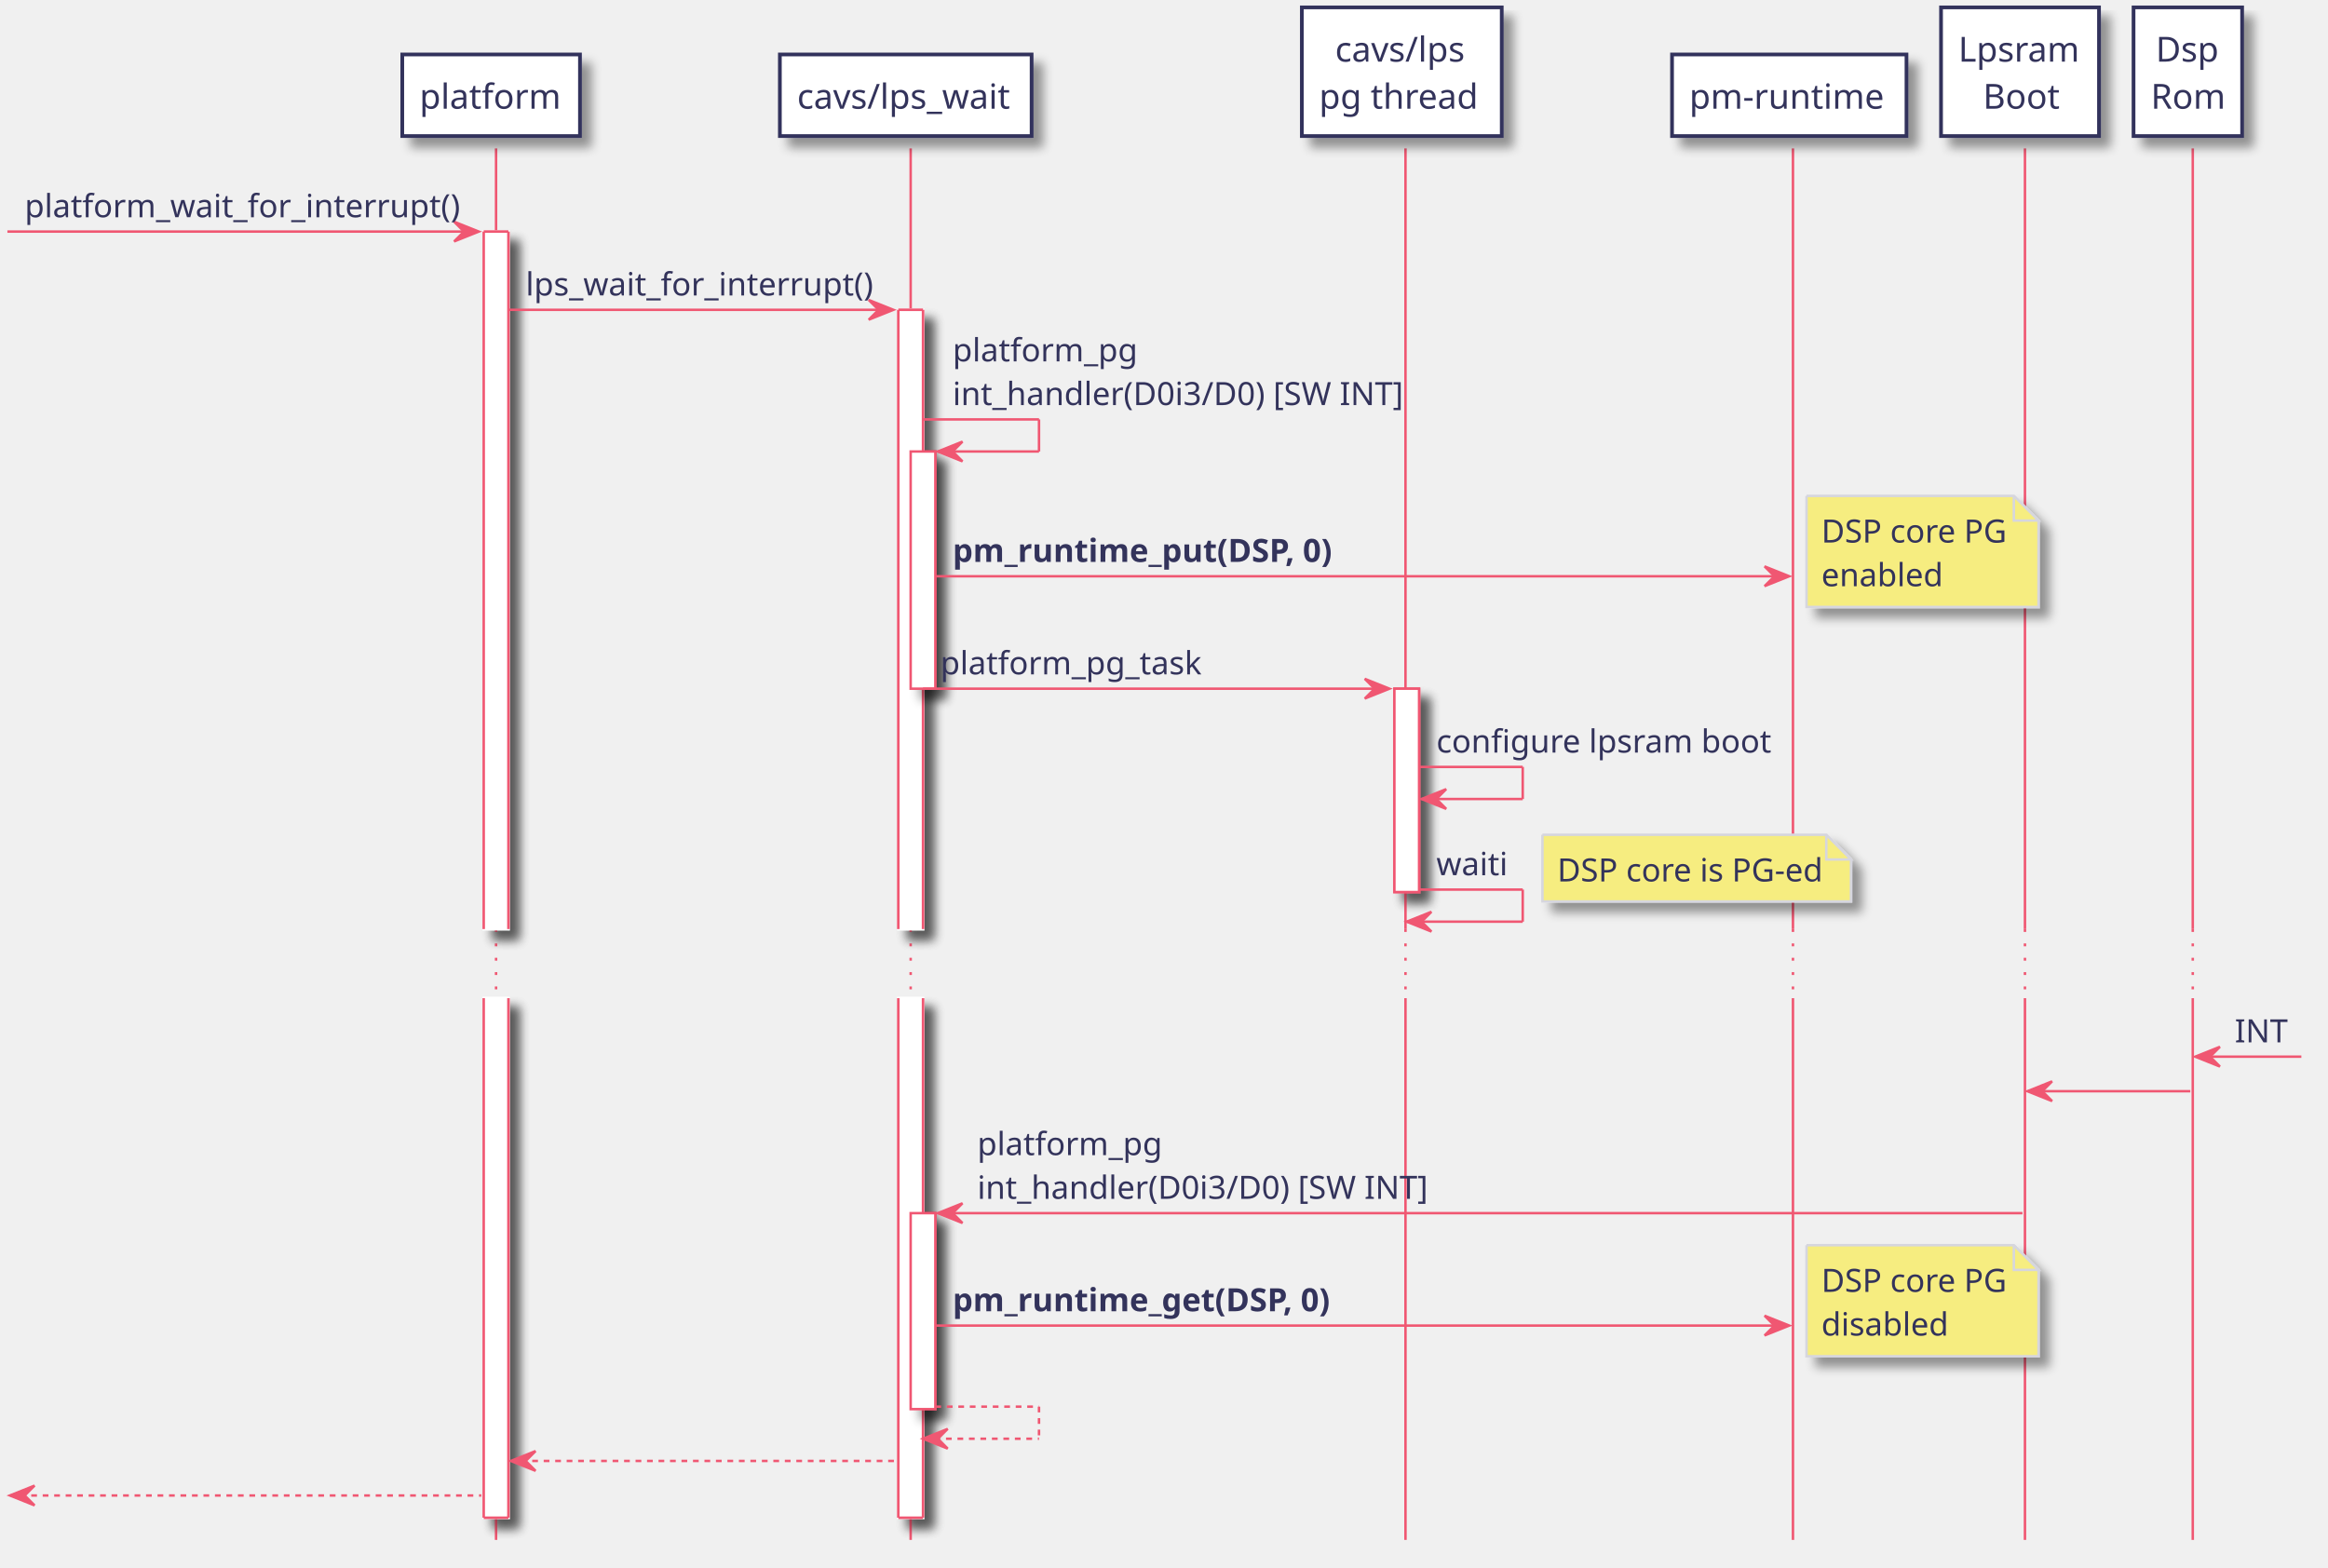
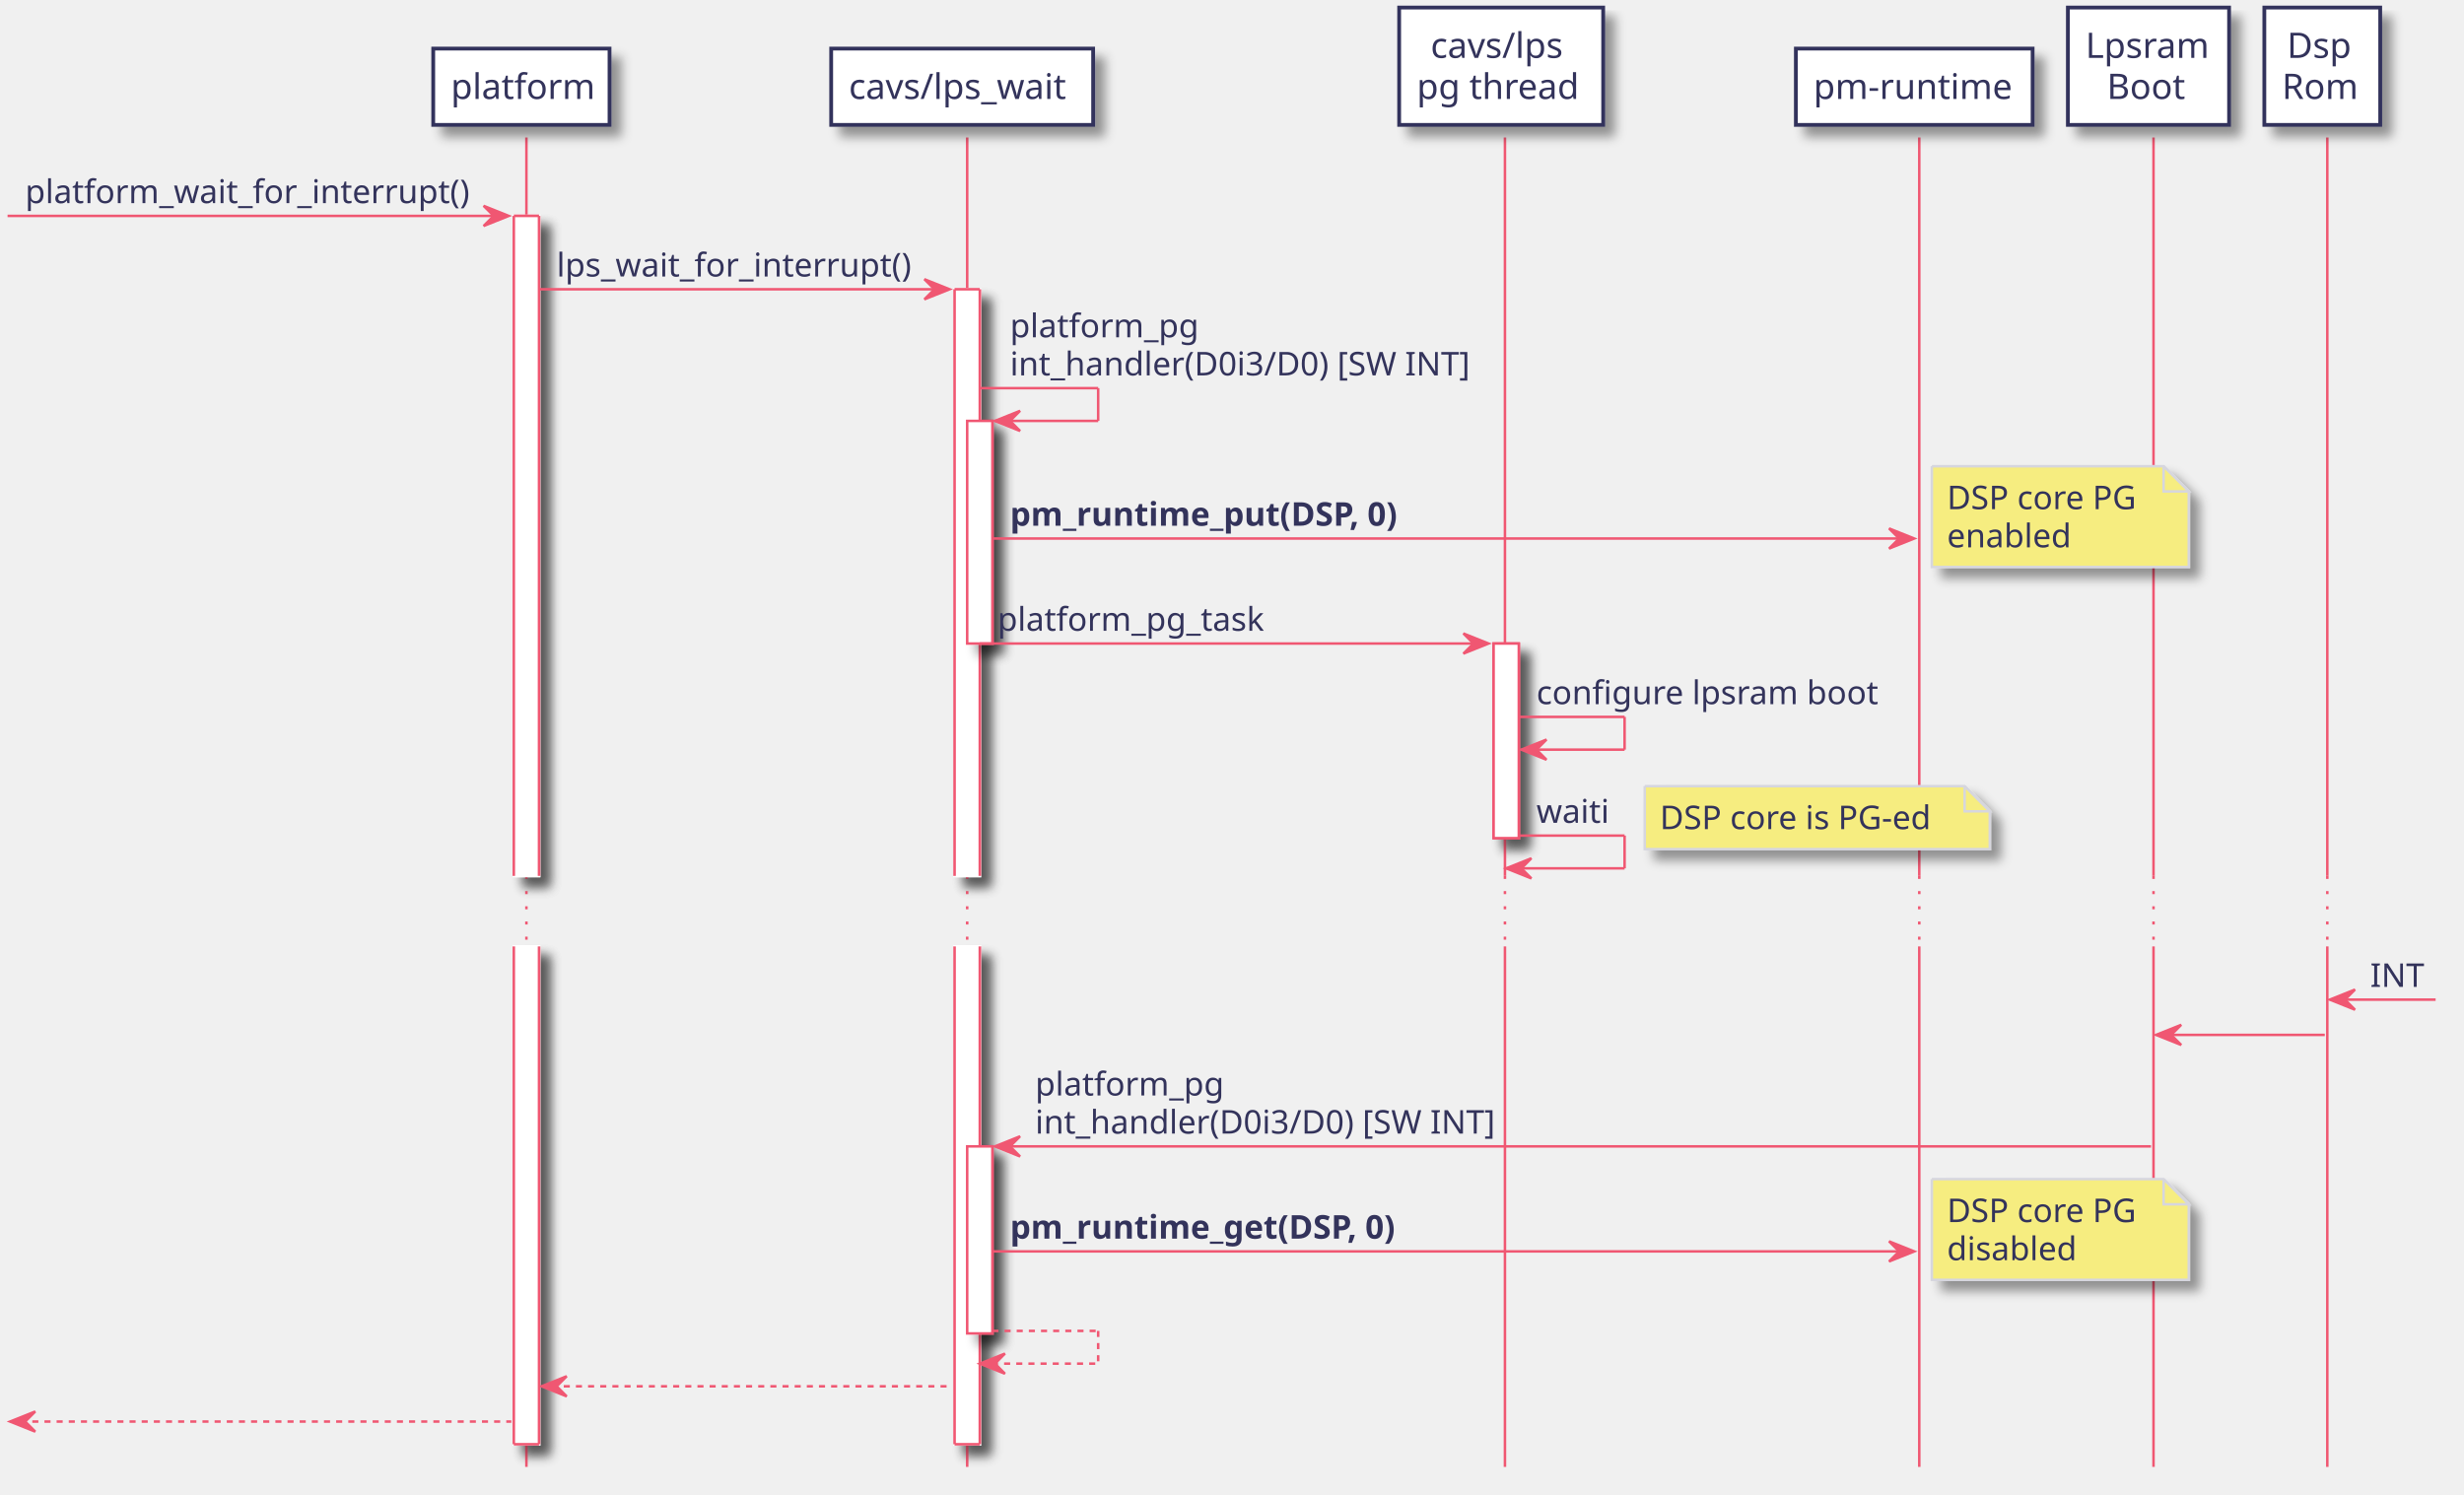
- <svg xmlns="http://www.w3.org/2000/svg" contentScriptType="application/ecmascript" contentStyleType="text/css" height="546.803px" preserveAspectRatio="none" style="width:811px;height:546px;" version="1.1" viewBox="0 0 811 546" width="811.607px" zoomAndPan="magnify">
+ <svg xmlns="http://www.w3.org/2000/svg" contentScriptType="application/ecmascript" contentStyleType="text/css" height="492.435px" preserveAspectRatio="none" style="width:811px;height:492px;" version="1.1" viewBox="0 0 811 492" width="811.606px" zoomAndPan="magnify">
  <defs>
    <filter height="300%" id="f1d704rt0fuz5l" width="300%" x="-1" y="-1">
-       <feGaussianBlur result="blurOut" stdDeviation="1.72" />
+       <feGaussianBlur result="blurOut" stdDeviation="1.658" />
      <feColorMatrix in="blurOut" result="blurOut2" type="matrix" values="0 0 0 0 0 0 0 0 0 0 0 0 0 0 0 0 0 0 .4 0" />
-       <feOffset dx="3.439" dy="3.439" in="blurOut2" result="blurOut3" />
+       <feOffset dx="3.316" dy="3.316" in="blurOut2" result="blurOut3" />
      <feBlend in="SourceGraphic" in2="blurOut3" mode="normal" />
    </filter>
  </defs>
  <g>
-     <rect fill="#FFFFFF" filter="url(#f1d704rt0fuz5l)" height="243.007" style="stroke: #FFFFFF; stroke-width: 0.86;" width="8.598" x="168.512" y="80.681" />
-     <line style="stroke: #F05772; stroke-width: 0.86;" x1="168.512" x2="168.512" y1="80.681" y2="323.688" />
-     <line style="stroke: #F05772; stroke-width: 0.86;" x1="177.109" x2="177.109" y1="80.681" y2="323.688" />
-     <line style="stroke: #F05772; stroke-width: 0.86;" x1="168.512" x2="177.109" y1="80.681" y2="80.681" />
-     <rect fill="#FFFFFF" filter="url(#f1d704rt0fuz5l)" height="181.004" style="stroke: #FFFFFF; stroke-width: 0.86;" width="8.598" x="168.512" y="347.761" />
-     <line style="stroke: #F05772; stroke-width: 0.86;" x1="168.512" x2="168.512" y1="347.761" y2="528.765" />
-     <line style="stroke: #F05772; stroke-width: 0.86;" x1="177.109" x2="177.109" y1="347.761" y2="528.765" />
-     <line style="stroke: #F05772; stroke-width: 0.86;" x1="168.512" x2="177.109" y1="528.765" y2="528.765" />
-     <rect fill="#FFFFFF" filter="url(#f1d704rt0fuz5l)" height="215.748" style="stroke: #FFFFFF; stroke-width: 0.86;" width="8.598" x="312.95" y="107.94" />
-     <line style="stroke: #F05772; stroke-width: 0.86;" x1="312.95" x2="312.95" y1="107.94" y2="323.688" />
-     <line style="stroke: #F05772; stroke-width: 0.86;" x1="321.548" x2="321.548" y1="107.94" y2="323.688" />
-     <line style="stroke: #F05772; stroke-width: 0.86;" x1="312.95" x2="321.548" y1="107.94" y2="107.94" />
-     <rect fill="#FFFFFF" filter="url(#f1d704rt0fuz5l)" height="181.004" style="stroke: #FFFFFF; stroke-width: 0.86;" width="8.598" x="312.95" y="347.761" />
-     <line style="stroke: #F05772; stroke-width: 0.86;" x1="312.95" x2="312.95" y1="347.761" y2="528.765" />
-     <line style="stroke: #F05772; stroke-width: 0.86;" x1="321.548" x2="321.548" y1="347.761" y2="528.765" />
-     <line style="stroke: #F05772; stroke-width: 0.86;" x1="312.95" x2="321.548" y1="528.765" y2="528.765" />
-     <rect fill="#FFFFFF" filter="url(#f1d704rt0fuz5l)" height="82.638" style="stroke: #F05772; stroke-width: 0.86;" width="8.598" x="317.249" y="157.3" />
-     <rect fill="#FFFFFF" filter="url(#f1d704rt0fuz5l)" height="68.275" style="stroke: #F05772; stroke-width: 0.86;" width="8.598" x="317.249" y="422.661" />
-     <rect fill="#FFFFFF" filter="url(#f1d704rt0fuz5l)" height="70.854" style="stroke: #F05772; stroke-width: 0.86;" width="8.598" x="485.76" y="239.938" />
-     <line style="stroke: #F05772; stroke-width: 0.86;" x1="172.81" x2="172.81" y1="51.702" y2="323.688" />
-     <line style="stroke: #F05772; stroke-width: 0.86; stroke-dasharray: 1.0,4.0;" x1="172.81" x2="172.81" y1="323.688" y2="347.761" />
-     <line style="stroke: #F05772; stroke-width: 0.86;" x1="172.81" x2="172.81" y1="347.761" y2="536.503" />
-     <line style="stroke: #F05772; stroke-width: 0.86;" x1="317.249" x2="317.249" y1="51.702" y2="323.688" />
-     <line style="stroke: #F05772; stroke-width: 0.86; stroke-dasharray: 1.0,4.0;" x1="317.249" x2="317.249" y1="323.688" y2="347.761" />
-     <line style="stroke: #F05772; stroke-width: 0.86;" x1="317.249" x2="317.249" y1="347.761" y2="536.503" />
-     <line style="stroke: #F05772; stroke-width: 0.86;" x1="489.629" x2="489.629" y1="51.702" y2="323.688" />
-     <line style="stroke: #F05772; stroke-width: 0.86; stroke-dasharray: 1.0,4.0;" x1="489.629" x2="489.629" y1="323.688" y2="347.761" />
-     <line style="stroke: #F05772; stroke-width: 0.86;" x1="489.629" x2="489.629" y1="347.761" y2="536.503" />
-     <line style="stroke: #F05772; stroke-width: 0.86;" x1="624.61" x2="624.61" y1="51.702" y2="323.688" />
-     <line style="stroke: #F05772; stroke-width: 0.86; stroke-dasharray: 1.0,4.0;" x1="624.61" x2="624.61" y1="323.688" y2="347.761" />
-     <line style="stroke: #F05772; stroke-width: 0.86;" x1="624.61" x2="624.61" y1="347.761" y2="536.503" />
-     <line style="stroke: #F05772; stroke-width: 0.86;" x1="705.427" x2="705.427" y1="51.702" y2="323.688" />
-     <line style="stroke: #F05772; stroke-width: 0.86; stroke-dasharray: 1.0,4.0;" x1="705.427" x2="705.427" y1="323.688" y2="347.761" />
-     <line style="stroke: #F05772; stroke-width: 0.86;" x1="705.427" x2="705.427" y1="347.761" y2="536.503" />
-     <line style="stroke: #F05772; stroke-width: 0.86;" x1="763.89" x2="763.89" y1="51.702" y2="323.688" />
-     <line style="stroke: #F05772; stroke-width: 0.86; stroke-dasharray: 1.0,4.0;" x1="763.89" x2="763.89" y1="323.688" y2="347.761" />
-     <line style="stroke: #F05772; stroke-width: 0.86;" x1="763.89" x2="763.89" y1="347.761" y2="536.503" />
-     <rect fill="#FFFFFF" filter="url(#f1d704rt0fuz5l)" height="28.43" style="stroke: #33335B; stroke-width: 1.29;" width="61.902" x="140.14" y="18.973" />
-     <text fill="#33335B" font-family="sans-serif" font-size="12.037" lengthAdjust="spacingAndGlyphs" textLength="49.866" x="146.158" y="37.858">platform</text>
-     <rect fill="#FFFFFF" filter="url(#f1d704rt0fuz5l)" height="28.43" style="stroke: #33335B; stroke-width: 1.29;" width="87.695" x="271.682" y="18.973" />
-     <text fill="#33335B" font-family="sans-serif" font-size="12.037" lengthAdjust="spacingAndGlyphs" textLength="75.658" x="277.7" y="37.858">cavs/lps_wait</text>
-     <rect fill="#FFFFFF" filter="url(#f1d704rt0fuz5l)" height="44.824" style="stroke: #33335B; stroke-width: 1.29;" width="69.64" x="453.52" y="2.579" />
-     <text fill="#33335B" font-family="sans-serif" font-size="12.037" lengthAdjust="spacingAndGlyphs" textLength="46.427" x="465.126" y="21.465">cavs/lps</text>
-     <text fill="#33335B" font-family="sans-serif" font-size="12.037" lengthAdjust="spacingAndGlyphs" textLength="57.603" x="459.538" y="37.858">pg thread</text>
-     <rect fill="#FFFFFF" filter="url(#f1d704rt0fuz5l)" height="28.43" style="stroke: #33335B; stroke-width: 1.29;" width="81.677" x="582.482" y="18.973" />
-     <text fill="#33335B" font-family="sans-serif" font-size="12.037" lengthAdjust="spacingAndGlyphs" textLength="69.64" x="588.501" y="37.858">pm-runtime</text>
-     <rect fill="#FFFFFF" filter="url(#f1d704rt0fuz5l)" height="44.824" style="stroke: #33335B; stroke-width: 1.29;" width="55.024" x="676.196" y="2.579" />
-     <text fill="#33335B" font-family="sans-serif" font-size="12.037" lengthAdjust="spacingAndGlyphs" textLength="42.988" x="682.214" y="21.465">Lpsram</text>
-     <text fill="#33335B" font-family="sans-serif" font-size="12.037" lengthAdjust="spacingAndGlyphs" textLength="25.793" x="690.811" y="37.858">Boot</text>
-     <rect fill="#FFFFFF" filter="url(#f1d704rt0fuz5l)" height="44.824" style="stroke: #33335B; stroke-width: 1.29;" width="37.829" x="743.256" y="2.579" />
-     <text fill="#33335B" font-family="sans-serif" font-size="12.037" lengthAdjust="spacingAndGlyphs" textLength="22.354" x="750.994" y="21.465">Dsp</text>
-     <text fill="#33335B" font-family="sans-serif" font-size="12.037" lengthAdjust="spacingAndGlyphs" textLength="25.793" x="749.275" y="37.858">Rom</text>
-     <rect fill="#FFFFFF" filter="url(#f1d704rt0fuz5l)" height="243.007" style="stroke: #FFFFFF; stroke-width: 0.86;" width="8.598" x="168.512" y="80.681" />
-     <line style="stroke: #F05772; stroke-width: 0.86;" x1="168.512" x2="168.512" y1="80.681" y2="323.688" />
-     <line style="stroke: #F05772; stroke-width: 0.86;" x1="177.109" x2="177.109" y1="80.681" y2="323.688" />
-     <line style="stroke: #F05772; stroke-width: 0.86;" x1="168.512" x2="177.109" y1="80.681" y2="80.681" />
-     <rect fill="#FFFFFF" filter="url(#f1d704rt0fuz5l)" height="181.004" style="stroke: #FFFFFF; stroke-width: 0.86;" width="8.598" x="168.512" y="347.761" />
-     <line style="stroke: #F05772; stroke-width: 0.86;" x1="168.512" x2="168.512" y1="347.761" y2="528.765" />
-     <line style="stroke: #F05772; stroke-width: 0.86;" x1="177.109" x2="177.109" y1="347.761" y2="528.765" />
-     <line style="stroke: #F05772; stroke-width: 0.86;" x1="168.512" x2="177.109" y1="528.765" y2="528.765" />
-     <rect fill="#FFFFFF" filter="url(#f1d704rt0fuz5l)" height="215.748" style="stroke: #FFFFFF; stroke-width: 0.86;" width="8.598" x="312.95" y="107.94" />
-     <line style="stroke: #F05772; stroke-width: 0.86;" x1="312.95" x2="312.95" y1="107.94" y2="323.688" />
-     <line style="stroke: #F05772; stroke-width: 0.86;" x1="321.548" x2="321.548" y1="107.94" y2="323.688" />
-     <line style="stroke: #F05772; stroke-width: 0.86;" x1="312.95" x2="321.548" y1="107.94" y2="107.94" />
-     <rect fill="#FFFFFF" filter="url(#f1d704rt0fuz5l)" height="181.004" style="stroke: #FFFFFF; stroke-width: 0.86;" width="8.598" x="312.95" y="347.761" />
-     <line style="stroke: #F05772; stroke-width: 0.86;" x1="312.95" x2="312.95" y1="347.761" y2="528.765" />
-     <line style="stroke: #F05772; stroke-width: 0.86;" x1="321.548" x2="321.548" y1="347.761" y2="528.765" />
-     <line style="stroke: #F05772; stroke-width: 0.86;" x1="312.95" x2="321.548" y1="528.765" y2="528.765" />
-     <rect fill="#FFFFFF" filter="url(#f1d704rt0fuz5l)" height="82.638" style="stroke: #F05772; stroke-width: 0.86;" width="8.598" x="317.249" y="157.3" />
-     <rect fill="#FFFFFF" filter="url(#f1d704rt0fuz5l)" height="68.275" style="stroke: #F05772; stroke-width: 0.86;" width="8.598" x="317.249" y="422.661" />
-     <rect fill="#FFFFFF" filter="url(#f1d704rt0fuz5l)" height="70.854" style="stroke: #F05772; stroke-width: 0.86;" width="8.598" x="485.76" y="239.938" />
-     <polygon fill="#F05772" points="158.195,77.242,166.792,80.681,158.195,84.12,161.633,80.681" style="stroke: #F05772; stroke-width: 0.86;" />
-     <line style="stroke: #F05772; stroke-width: 0.86;" x1="2.579" x2="163.353" y1="80.681" y2="80.681" />
-     <text fill="#33335B" font-family="sans-serif" font-size="11.177" lengthAdjust="spacingAndGlyphs" textLength="149.597" x="8.598" y="75.686">platform_wait_for_interrupt()</text>
-     <polygon fill="#F05772" points="302.633,104.501,311.231,107.94,302.633,111.379,306.072,107.94" style="stroke: #F05772; stroke-width: 0.86;" />
-     <line style="stroke: #F05772; stroke-width: 0.86;" x1="177.109" x2="307.791" y1="107.94" y2="107.94" />
-     <text fill="#33335B" font-family="sans-serif" font-size="11.177" lengthAdjust="spacingAndGlyphs" textLength="119.506" x="183.127" y="102.946">lps_wait_for_interrupt()</text>
-     <line style="stroke: #F05772; stroke-width: 0.86;" x1="321.548" x2="361.956" y1="146.124" y2="146.124" />
-     <line style="stroke: #F05772; stroke-width: 0.86;" x1="361.956" x2="361.956" y1="146.124" y2="157.3" />
-     <line style="stroke: #F05772; stroke-width: 0.86;" x1="326.706" x2="361.956" y1="157.3" y2="157.3" />
-     <polygon fill="#F05772" points="335.304,153.861,326.706,157.3,335.304,160.739,331.865,157.3" style="stroke: #F05772; stroke-width: 0.86;" />
-     <text fill="#33335B" font-family="sans-serif" font-size="11.177" lengthAdjust="spacingAndGlyphs" textLength="63.622" x="331.865" y="125.906">platform_pg</text>
-     <text fill="#33335B" font-family="sans-serif" font-size="11.177" lengthAdjust="spacingAndGlyphs" textLength="152.176" x="331.865" y="141.129">int_handler(D0i3/D0) [SW INT]</text>
-     <polygon fill="#F05772" points="614.723,197.329,623.321,200.769,614.723,204.208,618.162,200.769" style="stroke: #F05772; stroke-width: 0.86;" />
-     <line style="stroke: #F05772; stroke-width: 0.86;" x1="325.846" x2="619.882" y1="200.769" y2="200.769" />
-     <text fill="#33335B" font-family="sans-serif" font-size="11.177" font-weight="bold" lengthAdjust="spacingAndGlyphs" textLength="134.121" x="331.865" y="195.774">pm_runtime_put(DSP, 0)</text>
-     <path d="M629.339,172.776 L629.339,211.465 L710.156,211.465 L710.156,181.373 L701.558,172.776 L629.339,172.776 " fill="#F6ED80" filter="url(#f1d704rt0fuz5l)" style="stroke: #D6D6DE; stroke-width: 0.86;" />
-     <path d="M701.558,172.776 L701.558,181.373 L710.156,181.373 L701.558,172.776 " fill="#F6ED80" style="stroke: #D6D6DE; stroke-width: 0.86;" />
-     <text fill="#33335B" font-family="sans-serif" font-size="11.177" lengthAdjust="spacingAndGlyphs" textLength="62.762" x="634.498" y="189.023">DSP core PG</text>
-     <text fill="#33335B" font-family="sans-serif" font-size="11.177" lengthAdjust="spacingAndGlyphs" textLength="41.268" x="634.498" y="204.245">enabled</text>
-     <polygon fill="#F05772" points="475.443,236.499,484.041,239.938,475.443,243.377,478.882,239.938" style="stroke: #F05772; stroke-width: 0.86;" />
-     <line style="stroke: #F05772; stroke-width: 0.86;" x1="321.548" x2="480.602" y1="239.938" y2="239.938" />
-     <text fill="#33335B" font-family="sans-serif" font-size="11.177" lengthAdjust="spacingAndGlyphs" textLength="90.274" x="327.566" y="234.944">platform_pg_task</text>
-     <line style="stroke: #F05772; stroke-width: 0.86;" x1="494.358" x2="530.467" y1="267.197" y2="267.197" />
-     <line style="stroke: #F05772; stroke-width: 0.86;" x1="530.467" x2="530.467" y1="267.197" y2="278.374" />
-     <line style="stroke: #F05772; stroke-width: 0.86;" x1="495.218" x2="530.467" y1="278.374" y2="278.374" />
-     <polygon fill="#F05772" points="503.815,274.935,495.218,278.374,503.815,281.813,500.376,278.374" style="stroke: #F05772; stroke-width: 0.86;" />
-     <text fill="#33335B" font-family="sans-serif" font-size="11.177" lengthAdjust="spacingAndGlyphs" textLength="114.347" x="500.376" y="262.203">configure lpsram boot</text>
-     <line style="stroke: #F05772; stroke-width: 0.86;" x1="494.358" x2="530.467" y1="309.932" y2="309.932" />
-     <line style="stroke: #F05772; stroke-width: 0.86;" x1="530.467" x2="530.467" y1="309.932" y2="321.109" />
-     <line style="stroke: #F05772; stroke-width: 0.86;" x1="490.059" x2="530.467" y1="321.109" y2="321.109" />
-     <polygon fill="#F05772" points="498.657,317.67,490.059,321.109,498.657,324.548,495.218,321.109" style="stroke: #F05772; stroke-width: 0.86;" />
-     <text fill="#33335B" font-family="sans-serif" font-size="11.177" lengthAdjust="spacingAndGlyphs" textLength="24.073" x="500.376" y="304.938">waiti</text>
-     <path d="M537.346,290.841 L537.346,314.054 L644.815,314.054 L644.815,299.438 L636.217,290.841 L537.346,290.841 " fill="#F6ED80" filter="url(#f1d704rt0fuz5l)" style="stroke: #D6D6DE; stroke-width: 0.86;" />
-     <path d="M636.217,290.841 L636.217,299.438 L644.815,299.438 L636.217,290.841 " fill="#F6ED80" style="stroke: #D6D6DE; stroke-width: 0.86;" />
-     <text fill="#33335B" font-family="sans-serif" font-size="11.177" lengthAdjust="spacingAndGlyphs" textLength="89.414" x="542.504" y="307.087">DSP core is PG-ed</text>
-     <polygon fill="#F05772" points="773.348,364.704,764.75,368.143,773.348,371.582,769.909,368.143" style="stroke: #F05772; stroke-width: 0.86;" />
-     <line style="stroke: #F05772; stroke-width: 0.86;" x1="768.189" x2="801.72" y1="368.143" y2="368.143" />
-     <text fill="#33335B" font-family="sans-serif" font-size="11.177" lengthAdjust="spacingAndGlyphs" textLength="18.055" x="778.506" y="363.148">INT</text>
-     <polygon fill="#F05772" points="714.885,376.74,706.287,380.179,714.885,383.618,711.446,380.179" style="stroke: #F05772; stroke-width: 0.86;" />
-     <line style="stroke: #F05772; stroke-width: 0.86;" x1="709.726" x2="763.031" y1="380.179" y2="380.179" />
-     <polygon fill="#F05772" points="335.304,419.222,326.706,422.661,335.304,426.1,331.865,422.661" style="stroke: #F05772; stroke-width: 0.86;" />
-     <line style="stroke: #F05772; stroke-width: 0.86;" x1="330.145" x2="704.567" y1="422.661" y2="422.661" />
-     <text fill="#33335B" font-family="sans-serif" font-size="11.177" lengthAdjust="spacingAndGlyphs" textLength="63.622" x="340.462" y="402.444">platform_pg</text>
-     <text fill="#33335B" font-family="sans-serif" font-size="11.177" lengthAdjust="spacingAndGlyphs" textLength="152.176" x="340.462" y="417.667">int_handler(D0i3/D0) [SW INT]</text>
-     <polygon fill="#F05772" points="614.723,458.392,623.321,461.831,614.723,465.27,618.162,461.831" style="stroke: #F05772; stroke-width: 0.86;" />
-     <line style="stroke: #F05772; stroke-width: 0.86;" x1="325.846" x2="619.882" y1="461.831" y2="461.831" />
-     <text fill="#33335B" font-family="sans-serif" font-size="11.177" font-weight="bold" lengthAdjust="spacingAndGlyphs" textLength="133.262" x="331.865" y="456.837">pm_runtime_get(DSP, 0)</text>
-     <path d="M629.339,433.838 L629.339,472.527 L710.156,472.527 L710.156,442.436 L701.558,433.838 L629.339,433.838 " fill="#F6ED80" filter="url(#f1d704rt0fuz5l)" style="stroke: #D6D6DE; stroke-width: 0.86;" />
-     <path d="M701.558,433.838 L701.558,442.436 L710.156,442.436 L701.558,433.838 " fill="#F6ED80" style="stroke: #D6D6DE; stroke-width: 0.86;" />
-     <text fill="#33335B" font-family="sans-serif" font-size="11.177" lengthAdjust="spacingAndGlyphs" textLength="62.762" x="634.498" y="450.085">DSP core PG</text>
-     <text fill="#33335B" font-family="sans-serif" font-size="11.177" lengthAdjust="spacingAndGlyphs" textLength="42.988" x="634.498" y="465.308">disabled</text>
-     <line style="stroke: #F05772; stroke-width: 0.86; stroke-dasharray: 2.0,2.0;" x1="325.846" x2="361.956" y1="490.076" y2="490.076" />
-     <line style="stroke: #F05772; stroke-width: 0.86; stroke-dasharray: 2.0,2.0;" x1="361.956" x2="361.956" y1="490.076" y2="501.253" />
-     <line style="stroke: #F05772; stroke-width: 0.86; stroke-dasharray: 2.0,2.0;" x1="321.548" x2="361.956" y1="501.253" y2="501.253" />
-     <polygon fill="#F05772" points="330.145,497.814,321.548,501.253,330.145,504.692,326.706,501.253" style="stroke: #F05772; stroke-width: 0.86;" />
-     <polygon fill="#F05772" points="186.566,505.552,177.969,508.991,186.566,512.43,183.127,508.991" style="stroke: #F05772; stroke-width: 0.86;" />
-     <line style="stroke: #F05772; stroke-width: 0.86; stroke-dasharray: 2.0,2.0;" x1="181.408" x2="312.09" y1="508.991" y2="508.991" />
-     <polygon fill="#F05772" points="12.037,517.588,3.439,521.028,12.037,524.466,8.598,521.028" style="stroke: #F05772; stroke-width: 0.86;" />
-     <line style="stroke: #F05772; stroke-width: 0.86; stroke-dasharray: 2.0,2.0;" x1="6.878" x2="167.652" y1="521.028" y2="521.028" />
+     <rect fill="#FFFFFF" filter="url(#f1d704rt0fuz5l)" height="217.254" style="stroke: #FFFFFF; stroke-width: 0.829;" width="8.29" x="169.119" y="71.069" />
+     <line style="stroke: #F05772; stroke-width: 0.829;" x1="169.119" x2="169.119" y1="71.069" y2="288.322" />
+     <line style="stroke: #F05772; stroke-width: 0.829;" x1="177.409" x2="177.409" y1="71.069" y2="288.322" />
+     <line style="stroke: #F05772; stroke-width: 0.829;" x1="169.119" x2="177.409" y1="71.069" y2="71.069" />
+     <rect fill="#FFFFFF" filter="url(#f1d704rt0fuz5l)" height="163.867" style="stroke: #FFFFFF; stroke-width: 0.829;" width="8.29" x="169.119" y="311.535" />
+     <line style="stroke: #F05772; stroke-width: 0.829;" x1="169.119" x2="169.119" y1="311.535" y2="475.402" />
+     <line style="stroke: #F05772; stroke-width: 0.829;" x1="177.409" x2="177.409" y1="311.535" y2="475.402" />
+     <line style="stroke: #F05772; stroke-width: 0.829;" x1="169.119" x2="177.409" y1="475.402" y2="475.402" />
+     <rect fill="#FFFFFF" filter="url(#f1d704rt0fuz5l)" height="193.102" style="stroke: #FFFFFF; stroke-width: 0.829;" width="8.29" x="314.197" y="95.22" />
+     <line style="stroke: #F05772; stroke-width: 0.829;" x1="314.197" x2="314.197" y1="95.22" y2="288.322" />
+     <line style="stroke: #F05772; stroke-width: 0.829;" x1="322.487" x2="322.487" y1="95.22" y2="288.322" />
+     <line style="stroke: #F05772; stroke-width: 0.829;" x1="314.197" x2="322.487" y1="95.22" y2="95.22" />
+     <rect fill="#FFFFFF" filter="url(#f1d704rt0fuz5l)" height="163.867" style="stroke: #FFFFFF; stroke-width: 0.829;" width="8.29" x="314.197" y="311.535" />
+     <line style="stroke: #F05772; stroke-width: 0.829;" x1="314.197" x2="314.197" y1="311.535" y2="475.402" />
+     <line style="stroke: #F05772; stroke-width: 0.829;" x1="322.487" x2="322.487" y1="311.535" y2="475.402" />
+     <line style="stroke: #F05772; stroke-width: 0.829;" x1="314.197" x2="322.487" y1="475.402" y2="475.402" />
+     <rect fill="#FFFFFF" filter="url(#f1d704rt0fuz5l)" height="73.284" style="stroke: #F05772; stroke-width: 0.829;" width="8.29" x="318.342" y="138.549" />
+     <rect fill="#FFFFFF" filter="url(#f1d704rt0fuz5l)" height="61.567" style="stroke: #F05772; stroke-width: 0.829;" width="8.29" x="318.342" y="377.358" />
+     <rect fill="#FFFFFF" filter="url(#f1d704rt0fuz5l)" height="64.054" style="stroke: #F05772; stroke-width: 0.829;" width="8.29" x="491.606" y="211.833" />
+     <line style="stroke: #F05772; stroke-width: 0.829;" x1="173.264" x2="173.264" y1="45.259" y2="288.322" />
+     <line style="stroke: #F05772; stroke-width: 0.829; stroke-dasharray: 1.0,4.0;" x1="173.264" x2="173.264" y1="288.322" y2="311.535" />
+     <line style="stroke: #F05772; stroke-width: 0.829;" x1="173.264" x2="173.264" y1="311.535" y2="482.863" />
+     <line style="stroke: #F05772; stroke-width: 0.829;" x1="318.342" x2="318.342" y1="45.259" y2="288.322" />
+     <line style="stroke: #F05772; stroke-width: 0.829; stroke-dasharray: 1.0,4.0;" x1="318.342" x2="318.342" y1="288.322" y2="311.535" />
+     <line style="stroke: #F05772; stroke-width: 0.829;" x1="318.342" x2="318.342" y1="311.535" y2="482.863" />
+     <line style="stroke: #F05772; stroke-width: 0.829;" x1="495.337" x2="495.337" y1="45.259" y2="288.322" />
+     <line style="stroke: #F05772; stroke-width: 0.829; stroke-dasharray: 1.0,4.0;" x1="495.337" x2="495.337" y1="288.322" y2="311.535" />
+     <line style="stroke: #F05772; stroke-width: 0.829;" x1="495.337" x2="495.337" y1="311.535" y2="482.863" />
+     <line style="stroke: #F05772; stroke-width: 0.829;" x1="631.71" x2="631.71" y1="45.259" y2="288.322" />
+     <line style="stroke: #F05772; stroke-width: 0.829; stroke-dasharray: 1.0,4.0;" x1="631.71" x2="631.71" y1="288.322" y2="311.535" />
+     <line style="stroke: #F05772; stroke-width: 0.829;" x1="631.71" x2="631.71" y1="311.535" y2="482.863" />
+     <line style="stroke: #F05772; stroke-width: 0.829;" x1="708.808" x2="708.808" y1="45.259" y2="288.322" />
+     <line style="stroke: #F05772; stroke-width: 0.829; stroke-dasharray: 1.0,4.0;" x1="708.808" x2="708.808" y1="288.322" y2="311.535" />
+     <line style="stroke: #F05772; stroke-width: 0.829;" x1="708.808" x2="708.808" y1="311.535" y2="482.863" />
+     <line style="stroke: #F05772; stroke-width: 0.829;" x1="766.01" x2="766.01" y1="45.259" y2="288.322" />
+     <line style="stroke: #F05772; stroke-width: 0.829; stroke-dasharray: 1.0,4.0;" x1="766.01" x2="766.01" y1="288.322" y2="311.535" />
+     <line style="stroke: #F05772; stroke-width: 0.829;" x1="766.01" x2="766.01" y1="311.535" y2="482.863" />
+     <rect fill="#FFFFFF" filter="url(#f1d704rt0fuz5l)" height="25.117" style="stroke: #33335B; stroke-width: 1.244;" width="58.031" x="142.591" y="15.997" />
+     <text fill="#33335B" font-family="sans-serif" font-size="11.606" lengthAdjust="spacingAndGlyphs" textLength="46.425" x="148.394" y="32.574">platform</text>
+     <rect fill="#FFFFFF" filter="url(#f1d704rt0fuz5l)" height="25.117" style="stroke: #33335B; stroke-width: 1.244;" width="86.218" x="273.575" y="15.997" />
+     <text fill="#33335B" font-family="sans-serif" font-size="11.606" lengthAdjust="spacingAndGlyphs" textLength="74.611" x="279.378" y="32.574">cavs/lps_wait</text>
+     <rect fill="#FFFFFF" filter="url(#f1d704rt0fuz5l)" height="38.627" style="stroke: #33335B; stroke-width: 1.244;" width="67.15" x="460.518" y="2.487" />
+     <text fill="#33335B" font-family="sans-serif" font-size="11.606" lengthAdjust="spacingAndGlyphs" textLength="46.425" x="470.881" y="19.063">cavs/lps</text>
+     <text fill="#33335B" font-family="sans-serif" font-size="11.606" lengthAdjust="spacingAndGlyphs" textLength="55.544" x="466.321" y="32.574">pg thread</text>
+     <rect fill="#FFFFFF" filter="url(#f1d704rt0fuz5l)" height="25.117" style="stroke: #33335B; stroke-width: 1.244;" width="77.927" x="591.088" y="15.997" />
+     <text fill="#33335B" font-family="sans-serif" font-size="11.606" lengthAdjust="spacingAndGlyphs" textLength="66.321" x="596.891" y="32.574">pm-runtime</text>
+     <rect fill="#FFFFFF" filter="url(#f1d704rt0fuz5l)" height="38.627" style="stroke: #33335B; stroke-width: 1.244;" width="53.057" x="680.622" y="2.487" />
+     <text fill="#33335B" font-family="sans-serif" font-size="11.606" lengthAdjust="spacingAndGlyphs" textLength="41.451" x="686.425" y="19.063">Lpsram</text>
+     <text fill="#33335B" font-family="sans-serif" font-size="11.606" lengthAdjust="spacingAndGlyphs" textLength="27.358" x="693.471" y="32.574">Boot</text>
+     <rect fill="#FFFFFF" filter="url(#f1d704rt0fuz5l)" height="38.627" style="stroke: #33335B; stroke-width: 1.244;" width="38.135" x="745.285" y="2.487" />
+     <text fill="#33335B" font-family="sans-serif" font-size="11.606" lengthAdjust="spacingAndGlyphs" textLength="23.212" x="752.746" y="19.063">Dsp</text>
+     <text fill="#33335B" font-family="sans-serif" font-size="11.606" lengthAdjust="spacingAndGlyphs" textLength="26.529" x="751.088" y="32.574">Rom</text>
+     <rect fill="#FFFFFF" filter="url(#f1d704rt0fuz5l)" height="217.254" style="stroke: #FFFFFF; stroke-width: 0.829;" width="8.29" x="169.119" y="71.069" />
+     <line style="stroke: #F05772; stroke-width: 0.829;" x1="169.119" x2="169.119" y1="71.069" y2="288.322" />
+     <line style="stroke: #F05772; stroke-width: 0.829;" x1="177.409" x2="177.409" y1="71.069" y2="288.322" />
+     <line style="stroke: #F05772; stroke-width: 0.829;" x1="169.119" x2="177.409" y1="71.069" y2="71.069" />
+     <rect fill="#FFFFFF" filter="url(#f1d704rt0fuz5l)" height="163.867" style="stroke: #FFFFFF; stroke-width: 0.829;" width="8.29" x="169.119" y="311.535" />
+     <line style="stroke: #F05772; stroke-width: 0.829;" x1="169.119" x2="169.119" y1="311.535" y2="475.402" />
+     <line style="stroke: #F05772; stroke-width: 0.829;" x1="177.409" x2="177.409" y1="311.535" y2="475.402" />
+     <line style="stroke: #F05772; stroke-width: 0.829;" x1="169.119" x2="177.409" y1="475.402" y2="475.402" />
+     <rect fill="#FFFFFF" filter="url(#f1d704rt0fuz5l)" height="193.102" style="stroke: #FFFFFF; stroke-width: 0.829;" width="8.29" x="314.197" y="95.22" />
+     <line style="stroke: #F05772; stroke-width: 0.829;" x1="314.197" x2="314.197" y1="95.22" y2="288.322" />
+     <line style="stroke: #F05772; stroke-width: 0.829;" x1="322.487" x2="322.487" y1="95.22" y2="288.322" />
+     <line style="stroke: #F05772; stroke-width: 0.829;" x1="314.197" x2="322.487" y1="95.22" y2="95.22" />
+     <rect fill="#FFFFFF" filter="url(#f1d704rt0fuz5l)" height="163.867" style="stroke: #FFFFFF; stroke-width: 0.829;" width="8.29" x="314.197" y="311.535" />
+     <line style="stroke: #F05772; stroke-width: 0.829;" x1="314.197" x2="314.197" y1="311.535" y2="475.402" />
+     <line style="stroke: #F05772; stroke-width: 0.829;" x1="322.487" x2="322.487" y1="311.535" y2="475.402" />
+     <line style="stroke: #F05772; stroke-width: 0.829;" x1="314.197" x2="322.487" y1="475.402" y2="475.402" />
+     <rect fill="#FFFFFF" filter="url(#f1d704rt0fuz5l)" height="73.284" style="stroke: #F05772; stroke-width: 0.829;" width="8.29" x="318.342" y="138.549" />
+     <rect fill="#FFFFFF" filter="url(#f1d704rt0fuz5l)" height="61.567" style="stroke: #F05772; stroke-width: 0.829;" width="8.29" x="318.342" y="377.358" />
+     <rect fill="#FFFFFF" filter="url(#f1d704rt0fuz5l)" height="64.054" style="stroke: #F05772; stroke-width: 0.829;" width="8.29" x="491.606" y="211.833" />
+     <polygon fill="#F05772" points="159.171,67.753,167.461,71.069,159.171,74.385,162.487,71.069" style="stroke: #F05772; stroke-width: 0.829;" />
+     <line style="stroke: #F05772; stroke-width: 0.829;" x1="2.487" x2="164.145" y1="71.069" y2="71.069" />
+     <text fill="#33335B" font-family="sans-serif" font-size="10.777" lengthAdjust="spacingAndGlyphs" textLength="150.881" x="8.29" y="66.869">platform_wait_for_interrupt()</text>
+     <polygon fill="#F05772" points="304.249,91.904,312.539,95.22,304.249,98.536,307.565,95.22" style="stroke: #F05772; stroke-width: 0.829;" />
+     <line style="stroke: #F05772; stroke-width: 0.829;" x1="177.409" x2="309.223" y1="95.22" y2="95.22" />
+     <text fill="#33335B" font-family="sans-serif" font-size="10.777" lengthAdjust="spacingAndGlyphs" textLength="121.036" x="183.212" y="91.02">lps_wait_for_interrupt()</text>
+     <line style="stroke: #F05772; stroke-width: 0.829;" x1="322.487" x2="361.451" y1="127.772" y2="127.772" />
+     <line style="stroke: #F05772; stroke-width: 0.829;" x1="361.451" x2="361.451" y1="127.772" y2="138.549" />
+     <line style="stroke: #F05772; stroke-width: 0.829;" x1="327.461" x2="361.451" y1="138.549" y2="138.549" />
+     <polygon fill="#F05772" points="335.751,135.233,327.461,138.549,335.751,141.865,332.435,138.549" style="stroke: #F05772; stroke-width: 0.829;" />
+     <text fill="#33335B" font-family="sans-serif" font-size="10.777" lengthAdjust="spacingAndGlyphs" textLength="63.834" x="332.435" y="111.027">platform_pg</text>
+     <text fill="#33335B" font-family="sans-serif" font-size="10.777" lengthAdjust="spacingAndGlyphs" textLength="157.513" x="332.435" y="123.572">int_handler(D0i3/D0) [SW INT]</text>
+     <polygon fill="#F05772" points="621.762,173.947,630.052,177.264,621.762,180.58,625.078,177.264" style="stroke: #F05772; stroke-width: 0.829;" />
+     <line style="stroke: #F05772; stroke-width: 0.829;" x1="326.632" x2="626.736" y1="177.264" y2="177.264" />
+     <text fill="#33335B" font-family="sans-serif" font-size="10.777" font-weight="bold" lengthAdjust="spacingAndGlyphs" textLength="150.052" x="332.435" y="173.064">pm_runtime_put(DSP, 0)</text>
+     <path d="M635.855,153.471 L635.855,186.632 L720.414,186.632 L720.414,161.762 L712.124,153.471 L635.855,153.471 " fill="#F6ED80" filter="url(#f1d704rt0fuz5l)" style="stroke: #D6D6DE; stroke-width: 0.829;" />
+     <path d="M712.124,153.471 L712.124,161.762 L720.414,161.762 L712.124,153.471 " fill="#F6ED80" style="stroke: #D6D6DE; stroke-width: 0.829;" />
+     <text fill="#33335B" font-family="sans-serif" font-size="10.777" lengthAdjust="spacingAndGlyphs" textLength="67.15" x="640.829" y="167.62">DSP core PG</text>
+     <text fill="#33335B" font-family="sans-serif" font-size="10.777" lengthAdjust="spacingAndGlyphs" textLength="42.28" x="640.829" y="180.166">enabled</text>
+     <polygon fill="#F05772" points="481.658,208.517,489.948,211.833,481.658,215.149,484.974,211.833" style="stroke: #F05772; stroke-width: 0.829;" />
+     <line style="stroke: #F05772; stroke-width: 0.829;" x1="322.487" x2="486.632" y1="211.833" y2="211.833" />
+     <text fill="#33335B" font-family="sans-serif" font-size="10.777" lengthAdjust="spacingAndGlyphs" textLength="92.021" x="328.29" y="207.633">platform_pg_task</text>
+     <line style="stroke: #F05772; stroke-width: 0.829;" x1="499.896" x2="534.715" y1="235.984" y2="235.984" />
+     <line style="stroke: #F05772; stroke-width: 0.829;" x1="534.715" x2="534.715" y1="235.984" y2="246.762" />
+     <line style="stroke: #F05772; stroke-width: 0.829;" x1="500.725" x2="534.715" y1="246.762" y2="246.762" />
+     <polygon fill="#F05772" points="509.015,243.446,500.725,246.762,509.015,250.078,505.7,246.762" style="stroke: #F05772; stroke-width: 0.829;" />
+     <text fill="#33335B" font-family="sans-serif" font-size="10.777" lengthAdjust="spacingAndGlyphs" textLength="116.062" x="505.7" y="231.785">configure lpsram boot</text>
+     <line style="stroke: #F05772; stroke-width: 0.829;" x1="499.896" x2="534.715" y1="275.058" y2="275.058" />
+     <line style="stroke: #F05772; stroke-width: 0.829;" x1="534.715" x2="534.715" y1="275.058" y2="285.836" />
+     <line style="stroke: #F05772; stroke-width: 0.829;" x1="495.751" x2="534.715" y1="285.836" y2="285.836" />
+     <polygon fill="#F05772" points="504.041,282.519,495.751,285.836,504.041,289.152,500.725,285.836" style="stroke: #F05772; stroke-width: 0.829;" />
+     <text fill="#33335B" font-family="sans-serif" font-size="10.777" lengthAdjust="spacingAndGlyphs" textLength="23.212" x="505.7" y="270.859">waiti</text>
+     <path d="M541.347,258.782 L541.347,279.508 L654.922,279.508 L654.922,267.072 L646.632,258.782 L541.347,258.782 " fill="#F6ED80" filter="url(#f1d704rt0fuz5l)" style="stroke: #D6D6DE; stroke-width: 0.829;" />
+     <path d="M646.632,258.782 L646.632,267.072 L654.922,267.072 L646.632,258.782 " fill="#F6ED80" style="stroke: #D6D6DE; stroke-width: 0.829;" />
+     <text fill="#33335B" font-family="sans-serif" font-size="10.777" lengthAdjust="spacingAndGlyphs" textLength="96.166" x="546.321" y="272.931">DSP core is PG-ed</text>
+     <polygon fill="#F05772" points="775.13,325.738,766.839,329.054,775.13,332.37,771.813,329.054" style="stroke: #F05772; stroke-width: 0.829;" />
+     <line style="stroke: #F05772; stroke-width: 0.829;" x1="770.155" x2="801.658" y1="329.054" y2="329.054" />
+     <text fill="#33335B" font-family="sans-serif" font-size="10.777" lengthAdjust="spacingAndGlyphs" textLength="16.58" x="780.104" y="324.855">INT</text>
+     <polygon fill="#F05772" points="717.928,337.345,709.637,340.661,717.928,343.977,714.611,340.661" style="stroke: #F05772; stroke-width: 0.829;" />
+     <line style="stroke: #F05772; stroke-width: 0.829;" x1="712.953" x2="765.181" y1="340.661" y2="340.661" />
+     <polygon fill="#F05772" points="335.751,374.041,327.461,377.358,335.751,380.674,332.435,377.358" style="stroke: #F05772; stroke-width: 0.829;" />
+     <line style="stroke: #F05772; stroke-width: 0.829;" x1="330.777" x2="707.979" y1="377.358" y2="377.358" />
+     <text fill="#33335B" font-family="sans-serif" font-size="10.777" lengthAdjust="spacingAndGlyphs" textLength="63.834" x="340.725" y="360.613">platform_pg</text>
+     <text fill="#33335B" font-family="sans-serif" font-size="10.777" lengthAdjust="spacingAndGlyphs" textLength="157.513" x="340.725" y="373.158">int_handler(D0i3/D0) [SW INT]</text>
+     <polygon fill="#F05772" points="621.762,408.611,630.052,411.927,621.762,415.243,625.078,411.927" style="stroke: #F05772; stroke-width: 0.829;" />
+     <line style="stroke: #F05772; stroke-width: 0.829;" x1="326.632" x2="626.736" y1="411.927" y2="411.927" />
+     <text fill="#33335B" font-family="sans-serif" font-size="10.777" font-weight="bold" lengthAdjust="spacingAndGlyphs" textLength="150.052" x="332.435" y="407.727">pm_runtime_get(DSP, 0)</text>
+     <path d="M635.855,388.135 L635.855,421.295 L720.414,421.295 L720.414,396.425 L712.124,388.135 L635.855,388.135 " fill="#F6ED80" filter="url(#f1d704rt0fuz5l)" style="stroke: #D6D6DE; stroke-width: 0.829;" />
+     <path d="M712.124,388.135 L712.124,396.425 L720.414,396.425 L712.124,388.135 " fill="#F6ED80" style="stroke: #D6D6DE; stroke-width: 0.829;" />
+     <text fill="#33335B" font-family="sans-serif" font-size="10.777" lengthAdjust="spacingAndGlyphs" textLength="67.15" x="640.829" y="402.283">DSP core PG</text>
+     <text fill="#33335B" font-family="sans-serif" font-size="10.777" lengthAdjust="spacingAndGlyphs" textLength="43.938" x="640.829" y="414.829">disabled</text>
+     <line style="stroke: #F05772; stroke-width: 0.829; stroke-dasharray: 2.0,2.0;" x1="326.632" x2="361.451" y1="438.096" y2="438.096" />
+     <line style="stroke: #F05772; stroke-width: 0.829; stroke-dasharray: 2.0,2.0;" x1="361.451" x2="361.451" y1="438.096" y2="448.873" />
+     <line style="stroke: #F05772; stroke-width: 0.829; stroke-dasharray: 2.0,2.0;" x1="322.487" x2="361.451" y1="448.873" y2="448.873" />
+     <polygon fill="#F05772" points="330.777,445.557,322.487,448.873,330.777,452.189,327.461,448.873" style="stroke: #F05772; stroke-width: 0.829;" />
+     <polygon fill="#F05772" points="186.529,453.018,178.238,456.334,186.529,459.65,183.212,456.334" style="stroke: #F05772; stroke-width: 0.829;" />
+     <line style="stroke: #F05772; stroke-width: 0.829; stroke-dasharray: 2.0,2.0;" x1="181.554" x2="313.368" y1="456.334" y2="456.334" />
+     <polygon fill="#F05772" points="11.606,464.624,3.316,467.94,11.606,471.257,8.29,467.94" style="stroke: #F05772; stroke-width: 0.829;" />
+     <line style="stroke: #F05772; stroke-width: 0.829; stroke-dasharray: 2.0,2.0;" x1="6.632" x2="168.29" y1="467.94" y2="467.94" />
  </g>
</svg>
